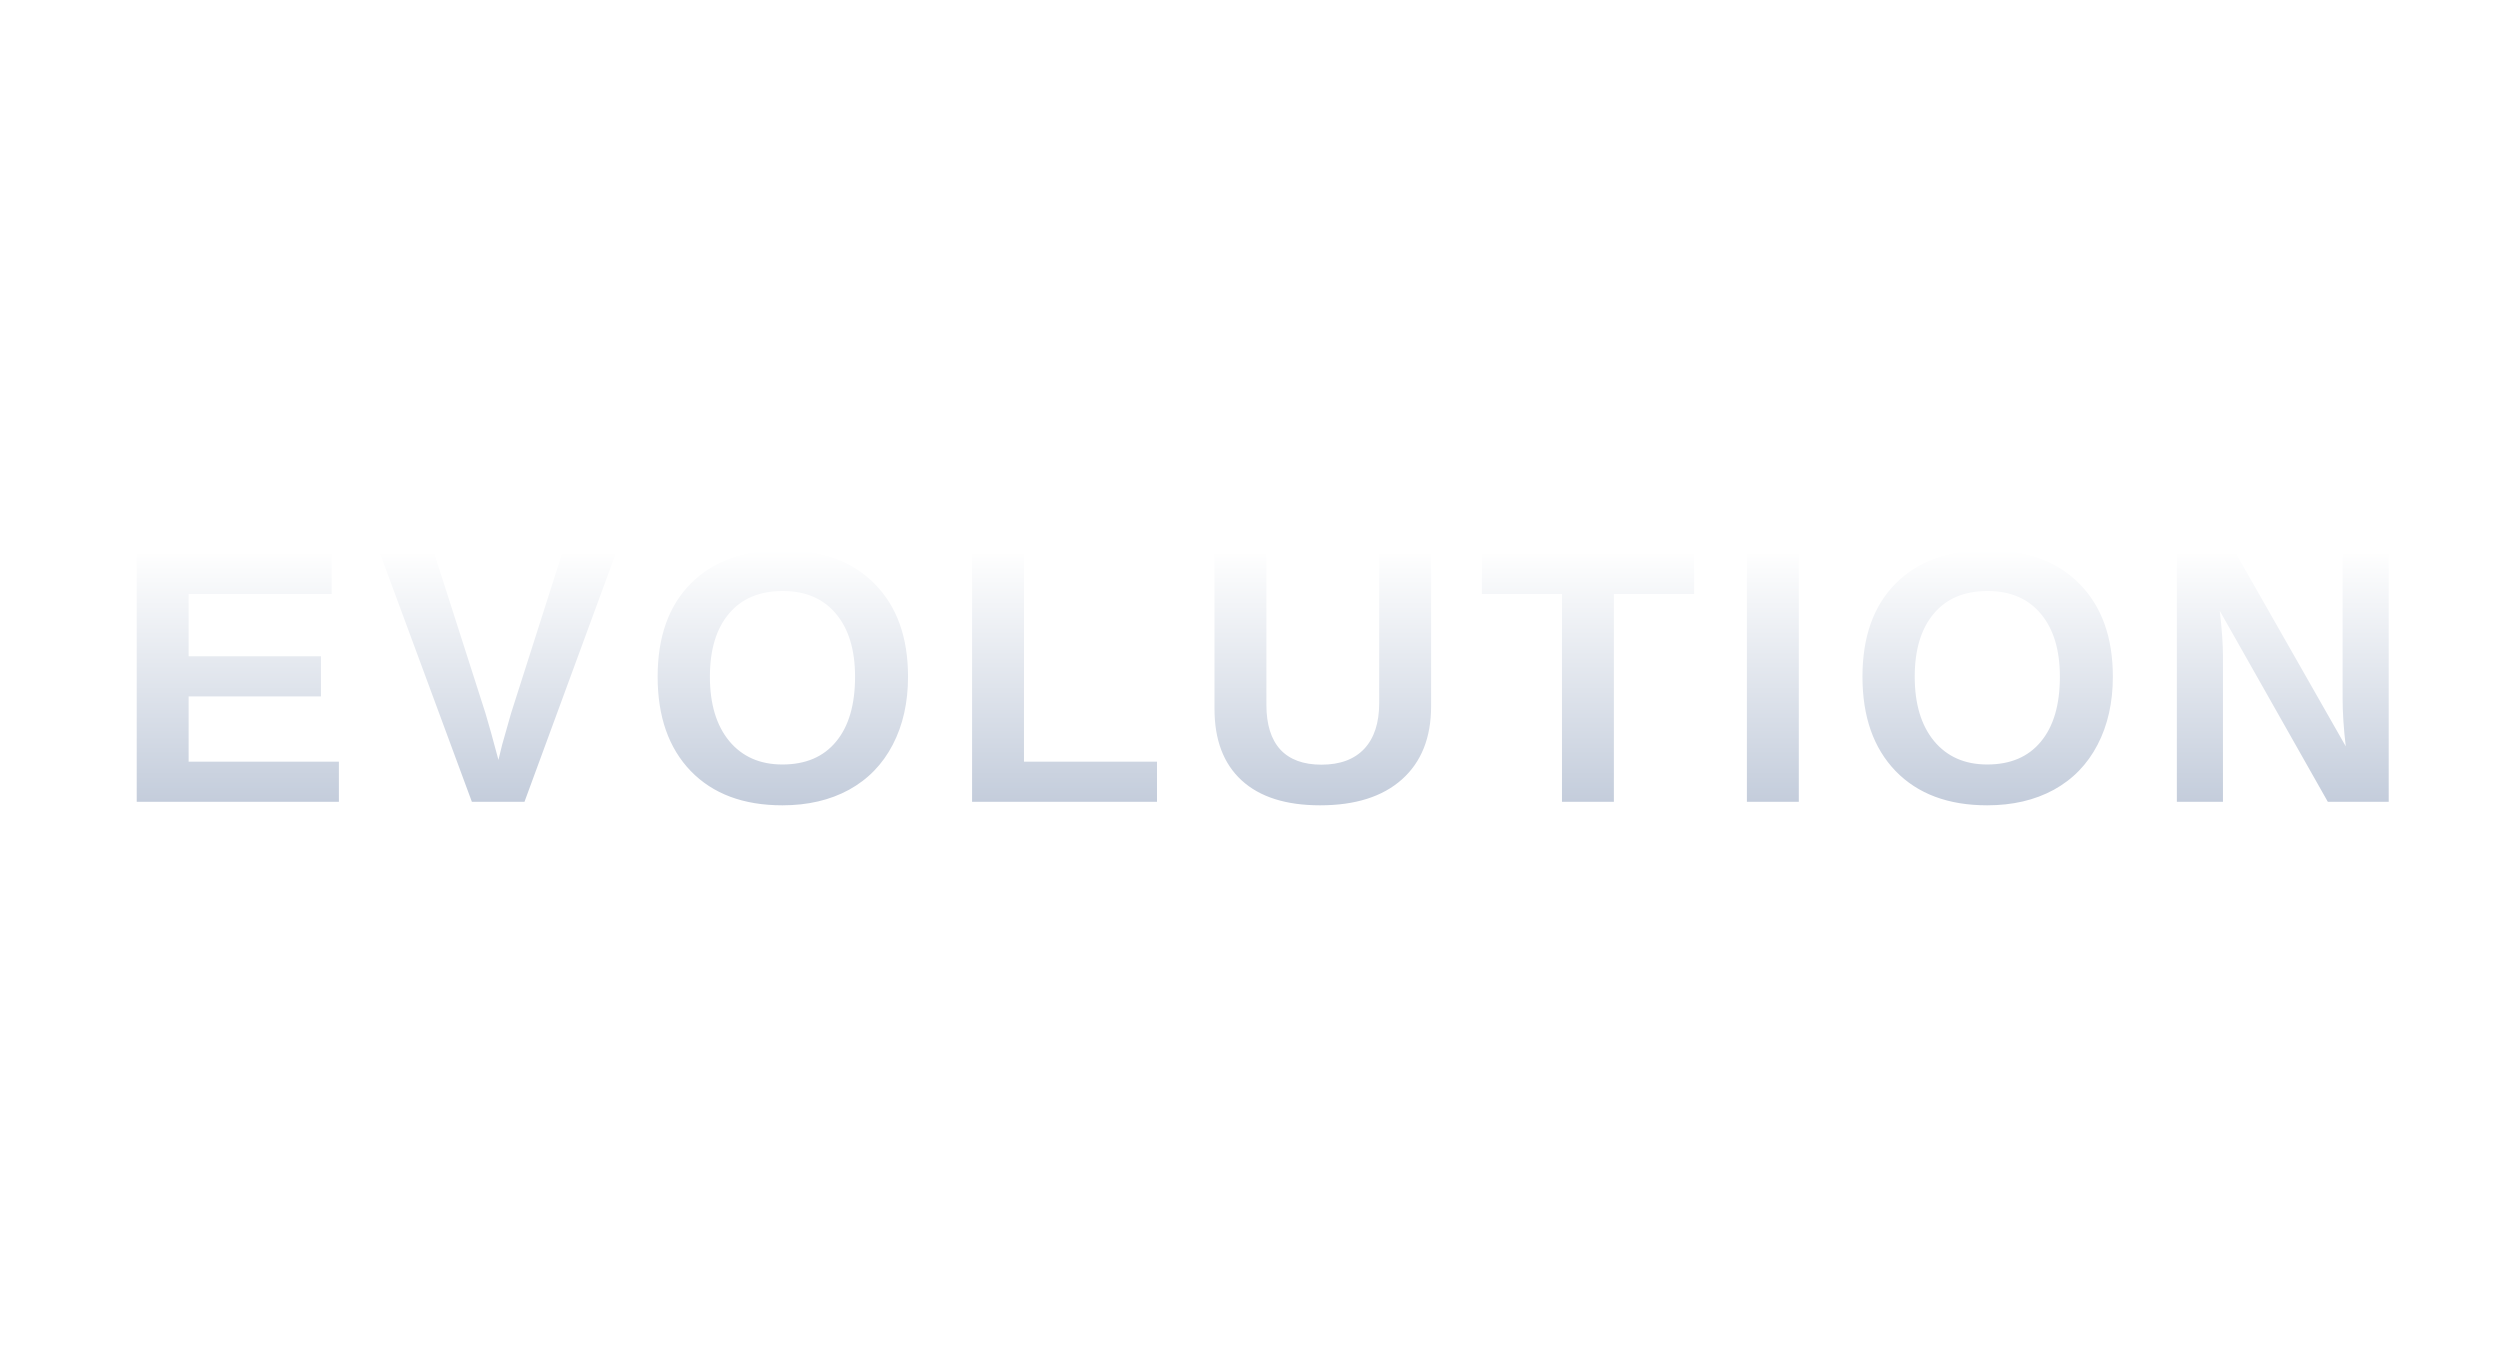
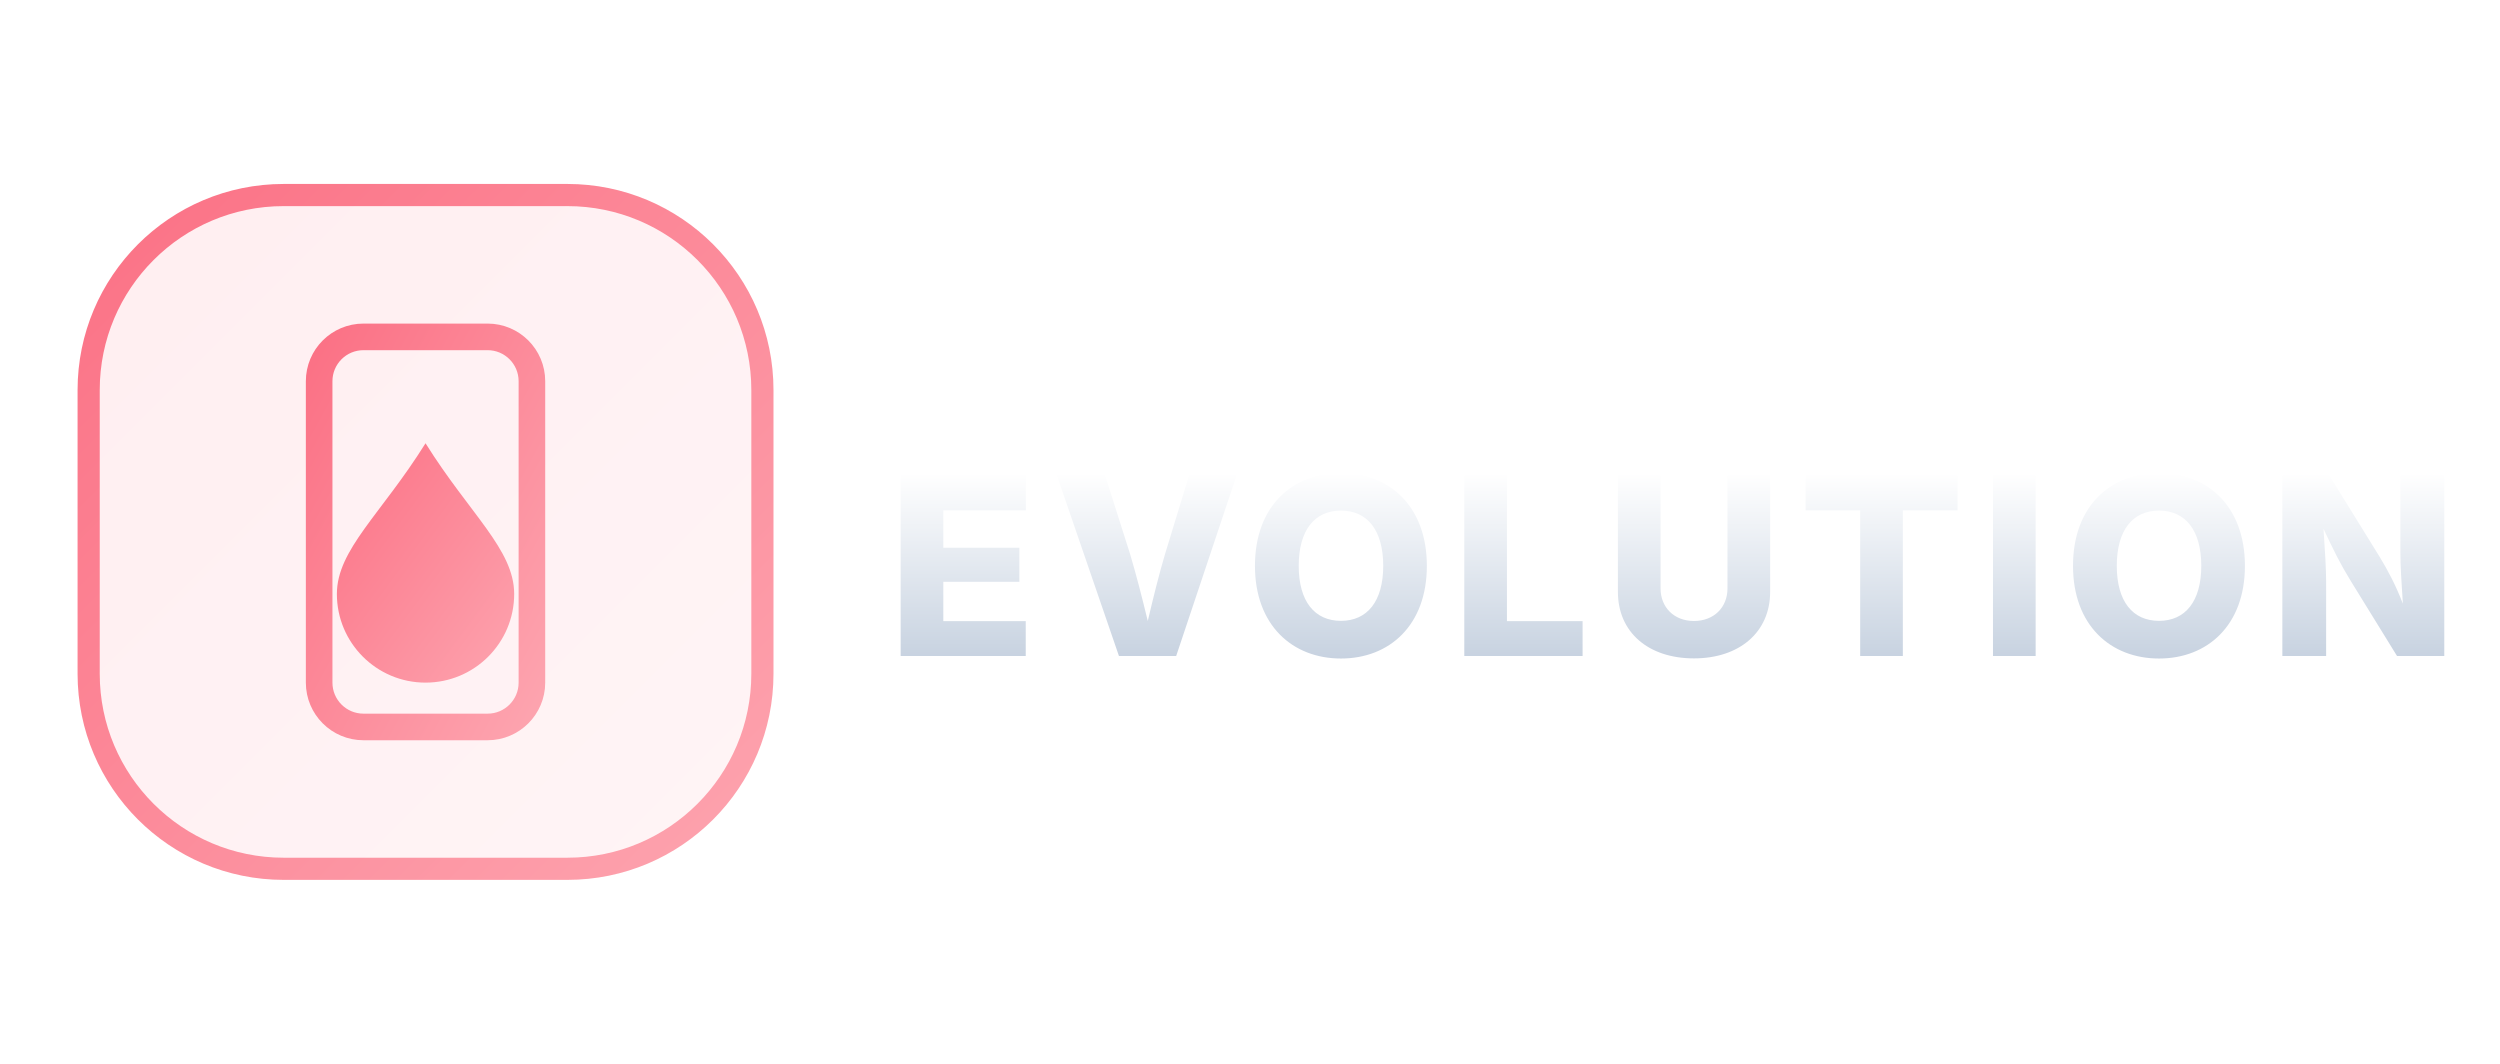
- <svg xmlns="http://www.w3.org/2000/svg" viewBox="0 0 222 120" role="img" aria-label="EVOLUTION">
+ <svg xmlns="http://www.w3.org/2000/svg" viewBox="0 0 282 120" role="img" aria-label="EVOLUTION">
  <defs>
-     <linearGradient id="w" x1="0" y1="0" x2="0" y2="1">
+     <linearGradient id="g" x1="0" y1="0" x2="1" y2="1">
+       <stop offset="0" stop-color="#fb7185" />
+       <stop offset="1" stop-color="#fda4af" />
+     </linearGradient>
+     <linearGradient id="t" x1="0" y1="0" x2="0" y2="1">
      <stop offset="0" stop-color="#ffffff" />
-       <stop offset="1" stop-color="#c3ccdb" />
+       <stop offset="1" stop-color="#c7d2e0" />
    </linearGradient>
  </defs>
-   <text x="10" y="71.2" font-family="'Plus Jakarta Sans','Segoe UI',Arial,Helvetica,sans-serif" font-size="32" font-weight="800" letter-spacing="2.2" fill="url(#w)">EVOLUTION</text>
+   <rect x="10" y="22" width="76" height="76" rx="22" fill="url(#g)" opacity="0.12" />
+   <rect x="10" y="22" width="76" height="76" rx="22" fill="none" stroke="url(#g)" stroke-width="2.5" />
+   <rect x="36" y="38" width="24" height="44" rx="5" fill="none" stroke="url(#g)" stroke-width="3" />
+   <path d="M48 50 C53 58 58 62 58 67 A6 6 0 0 1 38 67 C38 62 43 58 48 50 Z" fill="url(#g)" />
+   <text x="100" y="74" font-family="'Inter','Segoe UI',Arial,Helvetica,sans-serif" font-size="28" font-weight="800" letter-spacing="1.5" fill="url(#t)">EVOLUTION</text>
</svg>
